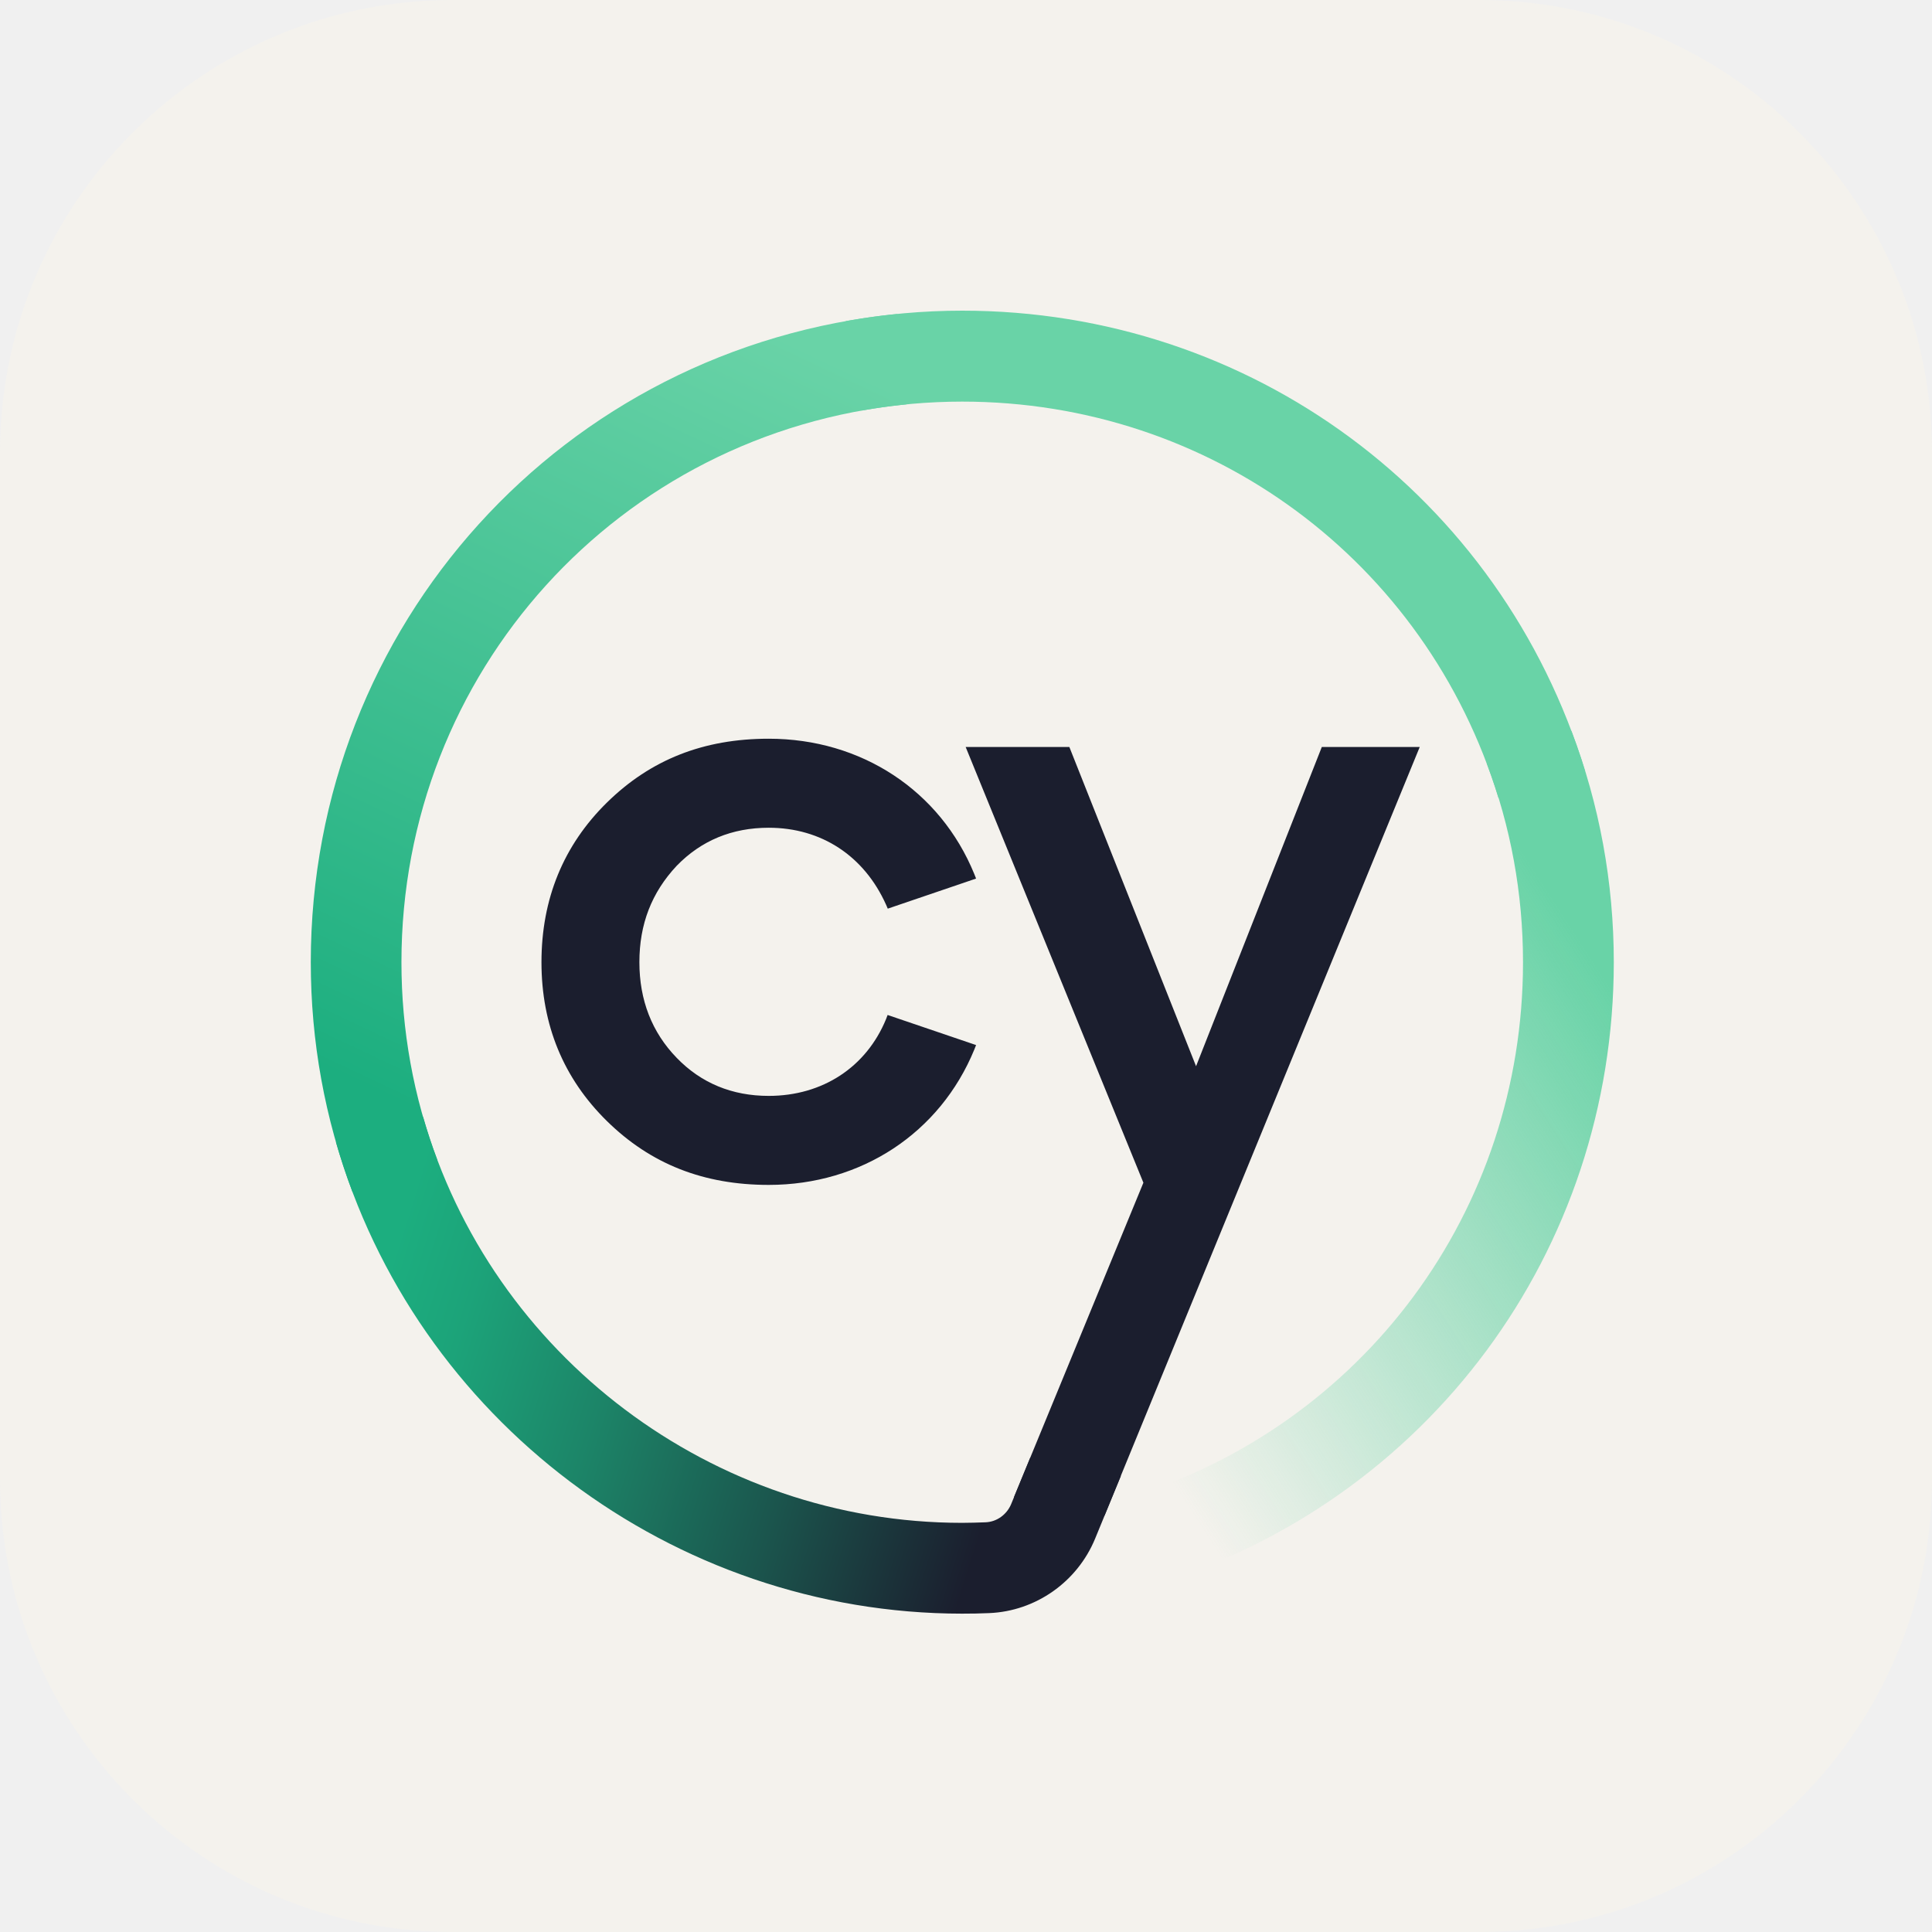
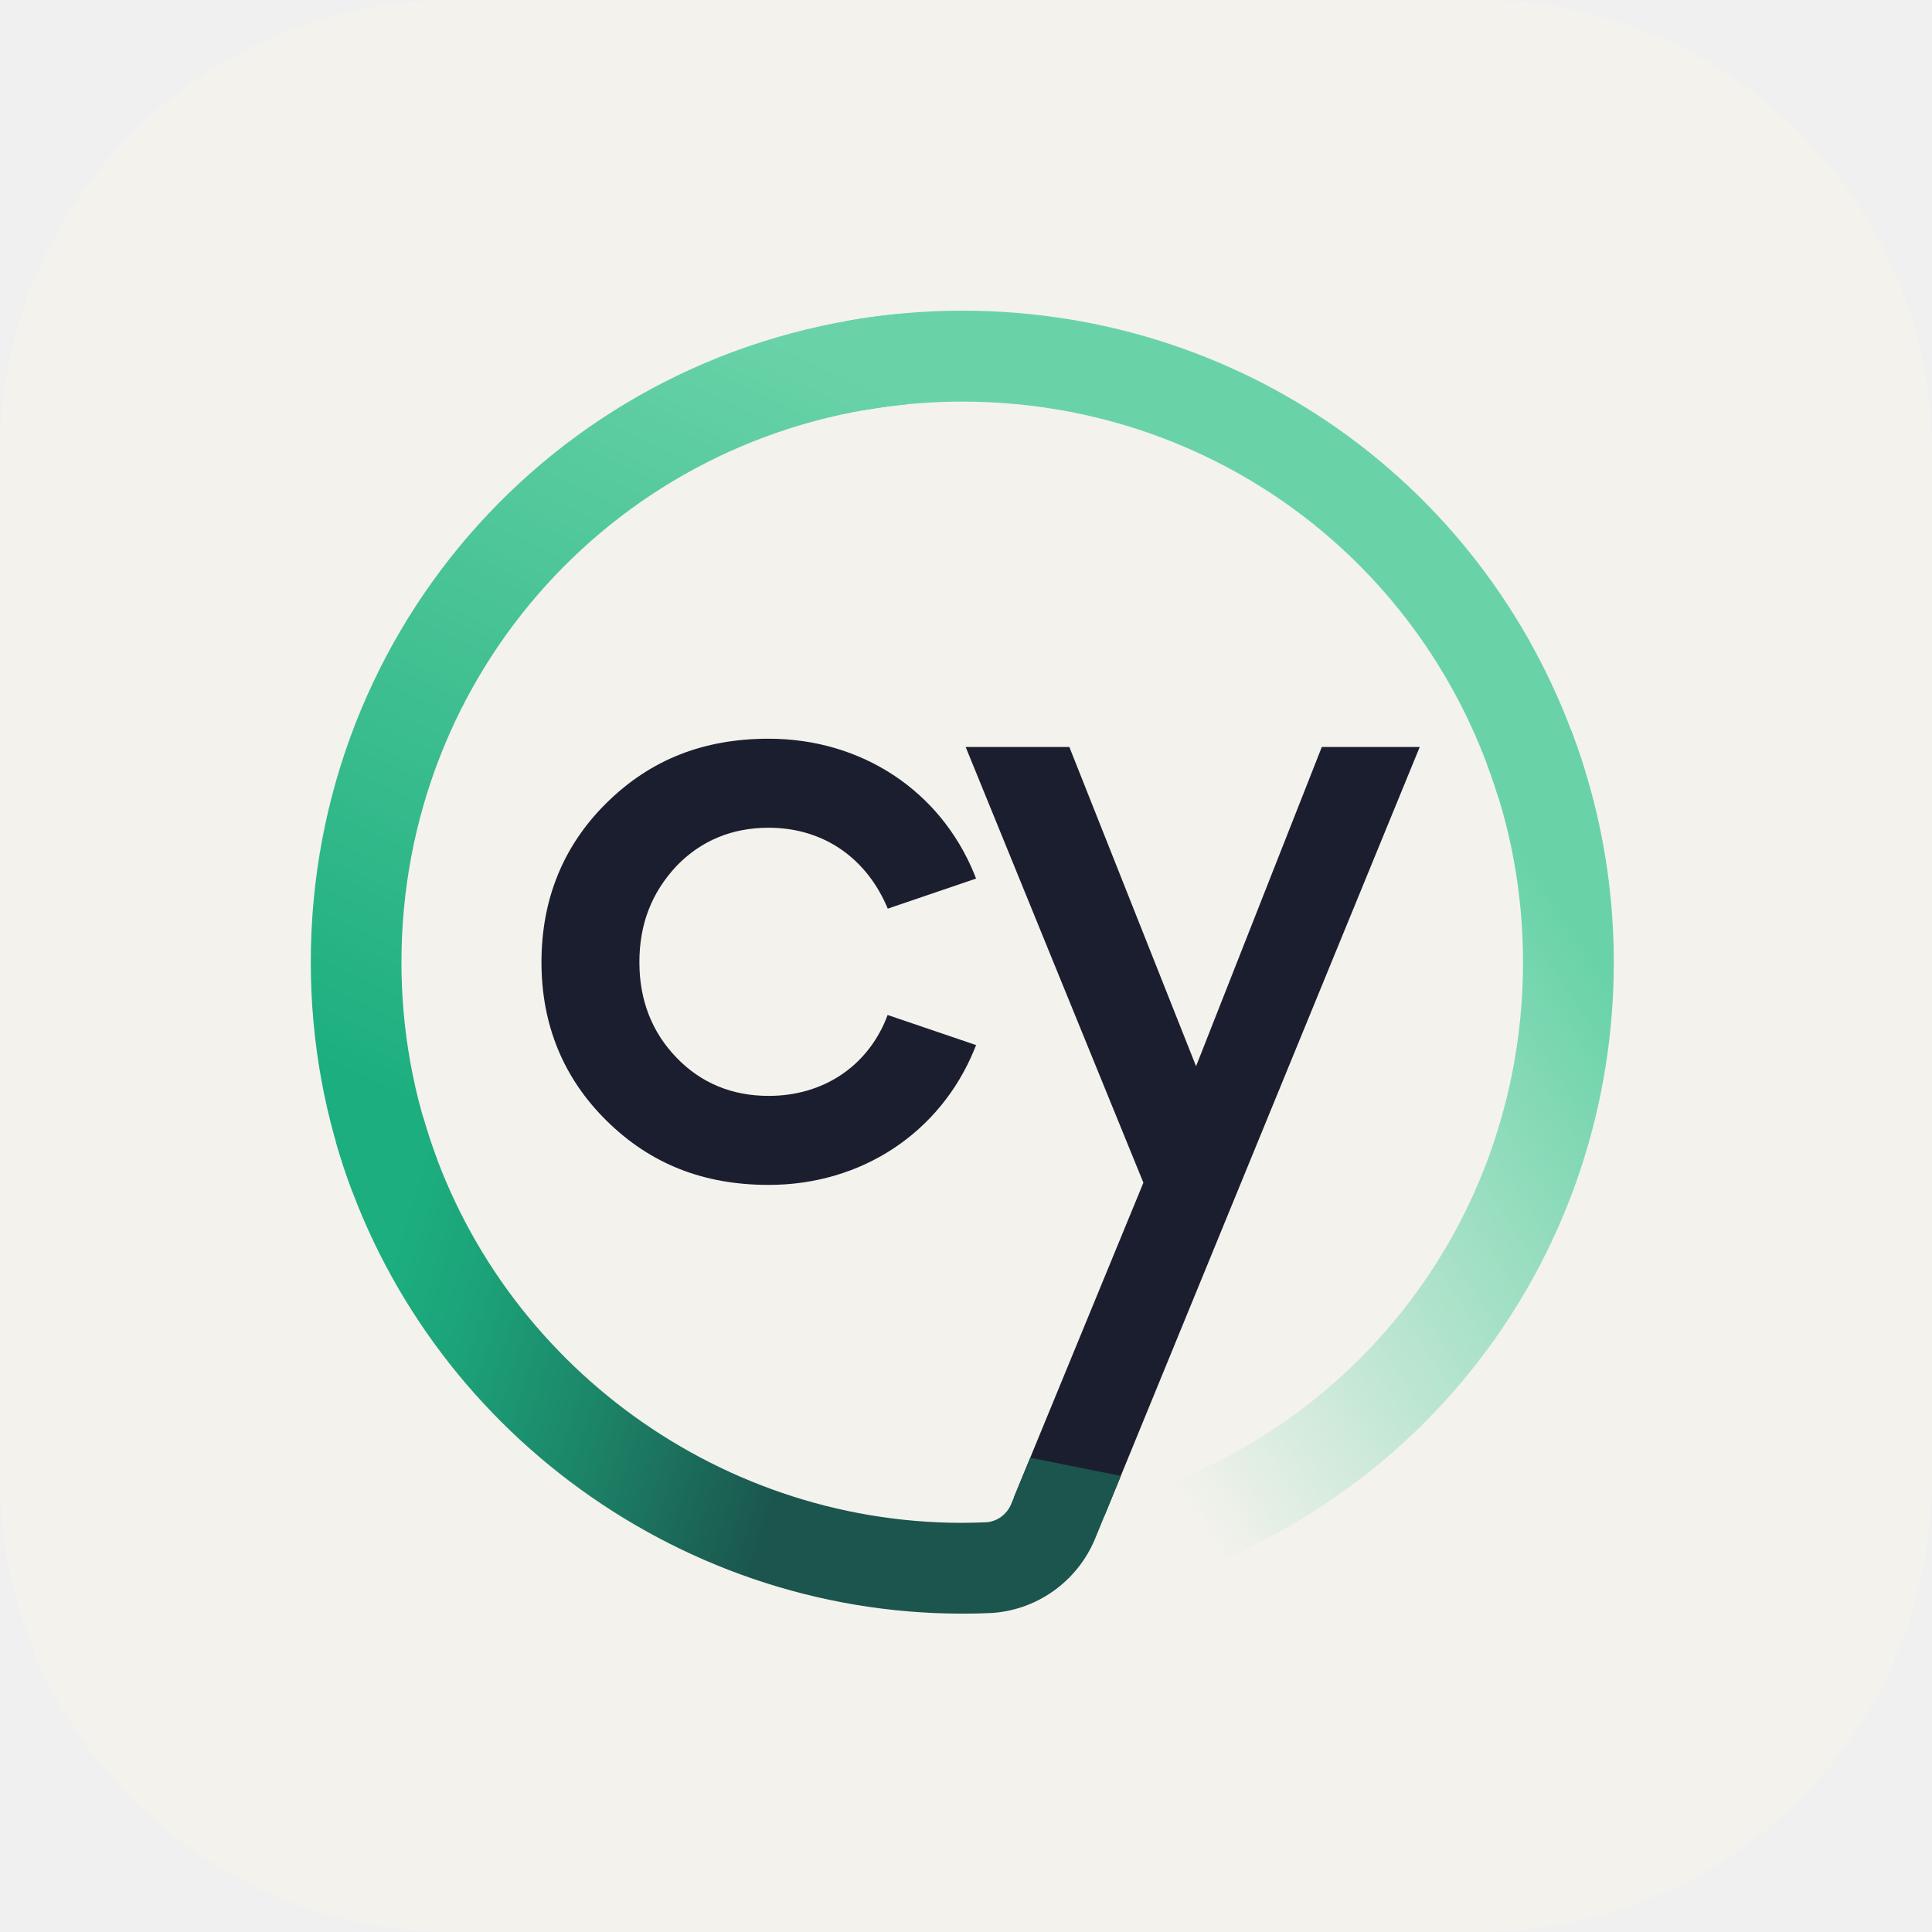
<svg xmlns="http://www.w3.org/2000/svg" width="256" height="256" viewBox="0 0 256 256" fill="none">
  <g clip-path="url(#clip0_36_1188)">
    <path d="M196 0H60C26.863 0 0 26.863 0 60V196C0 229.137 26.863 256 60 256H196C229.137 256 256 229.137 256 196V60C256 26.863 229.137 0 196 0Z" fill="#F4F2ED" />
    <path d="M101.859 109.68C108.837 109.68 114.507 113.411 117.414 119.891L117.632 120.401L129.335 116.415L129.099 115.814C124.574 104.747 114.125 97.884 101.859 97.884C93.227 97.884 86.212 100.651 80.415 106.348C74.655 112.01 71.747 119.127 71.747 127.5C71.747 135.819 74.673 142.899 80.415 148.542C86.212 154.24 93.227 157.006 101.859 157.006C114.125 157.006 124.556 150.126 129.099 139.077L129.335 138.476L117.614 134.49L117.414 135.018C114.797 141.407 108.982 145.211 101.859 145.211C97.007 145.211 92.9 143.518 89.665 140.169C86.376 136.783 84.722 132.506 84.722 127.5C84.722 122.458 86.34 118.271 89.665 114.722C92.918 111.372 97.007 109.68 101.859 109.68Z" fill="#1B1E2E" />
    <path d="M152.669 210.085L149.18 198.563C180.654 188.988 201.807 160.428 201.807 127.5C201.807 118.417 200.19 109.534 196.991 101.124L208.222 96.847C211.947 106.64 213.837 116.942 213.837 127.518C213.819 165.762 189.25 198.945 152.669 210.085Z" fill="url(#paint0_linear_36_1188)" />
    <path d="M198.554 105.73C188.941 74.312 160.392 53.215 127.5 53.215C123.029 53.215 118.559 53.616 114.198 54.398L112.072 42.548C117.123 41.638 122.321 41.165 127.5 41.165C165.698 41.165 198.863 65.684 210.039 102.18L198.554 105.73Z" fill="#69D3A7" />
    <path d="M46.706 157.935C43.035 148.215 41.181 137.967 41.181 127.5C41.181 82.904 74.6 45.971 118.923 41.602L120.104 53.579C81.96 57.347 53.193 89.129 53.193 127.5C53.193 136.511 54.792 145.339 57.936 153.694L46.706 157.935Z" fill="url(#paint1_linear_36_1188)" />
    <path d="M175.148 98.977L158.484 141.279L141.693 98.977H127.954L151.506 156.715L134.351 198.399L146.363 200.802L188.123 98.977H175.148Z" fill="#1B1E2E" />
    <path d="M136.513 193.157L133.987 199.291C133.406 200.693 132.079 201.657 130.589 201.712C129.553 201.748 128.536 201.785 127.482 201.785C94.499 201.785 65.132 179.669 56.064 147.996L44.507 151.309C55.047 188.096 89.156 213.799 127.464 213.817H127.482C128.681 213.817 129.88 213.799 131.08 213.744C137.24 213.489 142.746 209.612 145.109 203.878L148.525 195.56L136.513 193.157Z" fill="url(#paint2_linear_36_1188)" />
  </g>
-   <defs>
-     <linearGradient id="paint0_linear_36_1188" x1="220.45" y1="128.046" x2="143.302" y2="177.914" gradientUnits="userSpaceOnUse">
-       <stop offset="0.081" stop-color="#69D3A7" />
-       <stop offset="1" stop-color="#69D3A7" stop-opacity="0" />
-     </linearGradient>
-     <linearGradient id="paint1_linear_36_1188" x1="98.766" y1="42.257" x2="50.215" y2="145.059" gradientUnits="userSpaceOnUse">
-       <stop stop-color="#69D3A7" />
-       <stop offset="0.823" stop-color="#2AB586" />
-       <stop offset="1" stop-color="#1CAE7F" />
-     </linearGradient>
-     <linearGradient id="paint2_linear_36_1188" x1="41.059" y1="167.026" x2="168.061" y2="206.818" gradientUnits="userSpaceOnUse">
-       <stop offset="0.077" stop-color="#1CAE7F" />
-       <stop offset="0.164" stop-color="#1CA379" />
-       <stop offset="0.316" stop-color="#1C8568" />
-       <stop offset="0.516" stop-color="#1B554D" />
-       <stop offset="0.719" stop-color="#1B1E2E" />
-     </linearGradient>
-     <clipPath id="clip0_36_1188">
-       <rect width="256" height="256" fill="white" />
-     </clipPath>
-   </defs>
+   <linearGradient id="paint0_linear_36_1188" x1="220.45" y1="128.046" x2="143.302" y2="177.914" gradientUnits="userSpaceOnUse">
+     <stop offset="0.081" stop-color="#69D3A7" />
+     <stop offset="1" stop-color="#69D3A7" stop-opacity="0" />
+   </linearGradient>
+   <linearGradient id="paint1_linear_36_1188" x1="98.766" y1="42.257" x2="50.215" y2="145.059" gradientUnits="userSpaceOnUse">
+     <stop stop-color="#69D3A7" />
+     <stop offset="0.823" stop-color="#2AB586" />
+     <stop offset="1" stop-color="#1CAE7F" />
+   </linearGradient>
+   <linearGradient id="paint2_linear_36_1188" x1="41.059" y1="167.026" x2="168.061" y2="206.818" gradientUnits="userSpaceOnUse">
+     <stop offset="0.077" stop-color="#1CAE7F" />
+     <stop offset="0.164" stop-color="#1CA379" />
+     <stop offset="0.316" stop-color="#1C8568" />
+     <stop offset="0.516" stop-color="#1B554D" />
+     <stop offset="0.719" stop-color="#1B554D" />
+   </linearGradient>
</svg>
